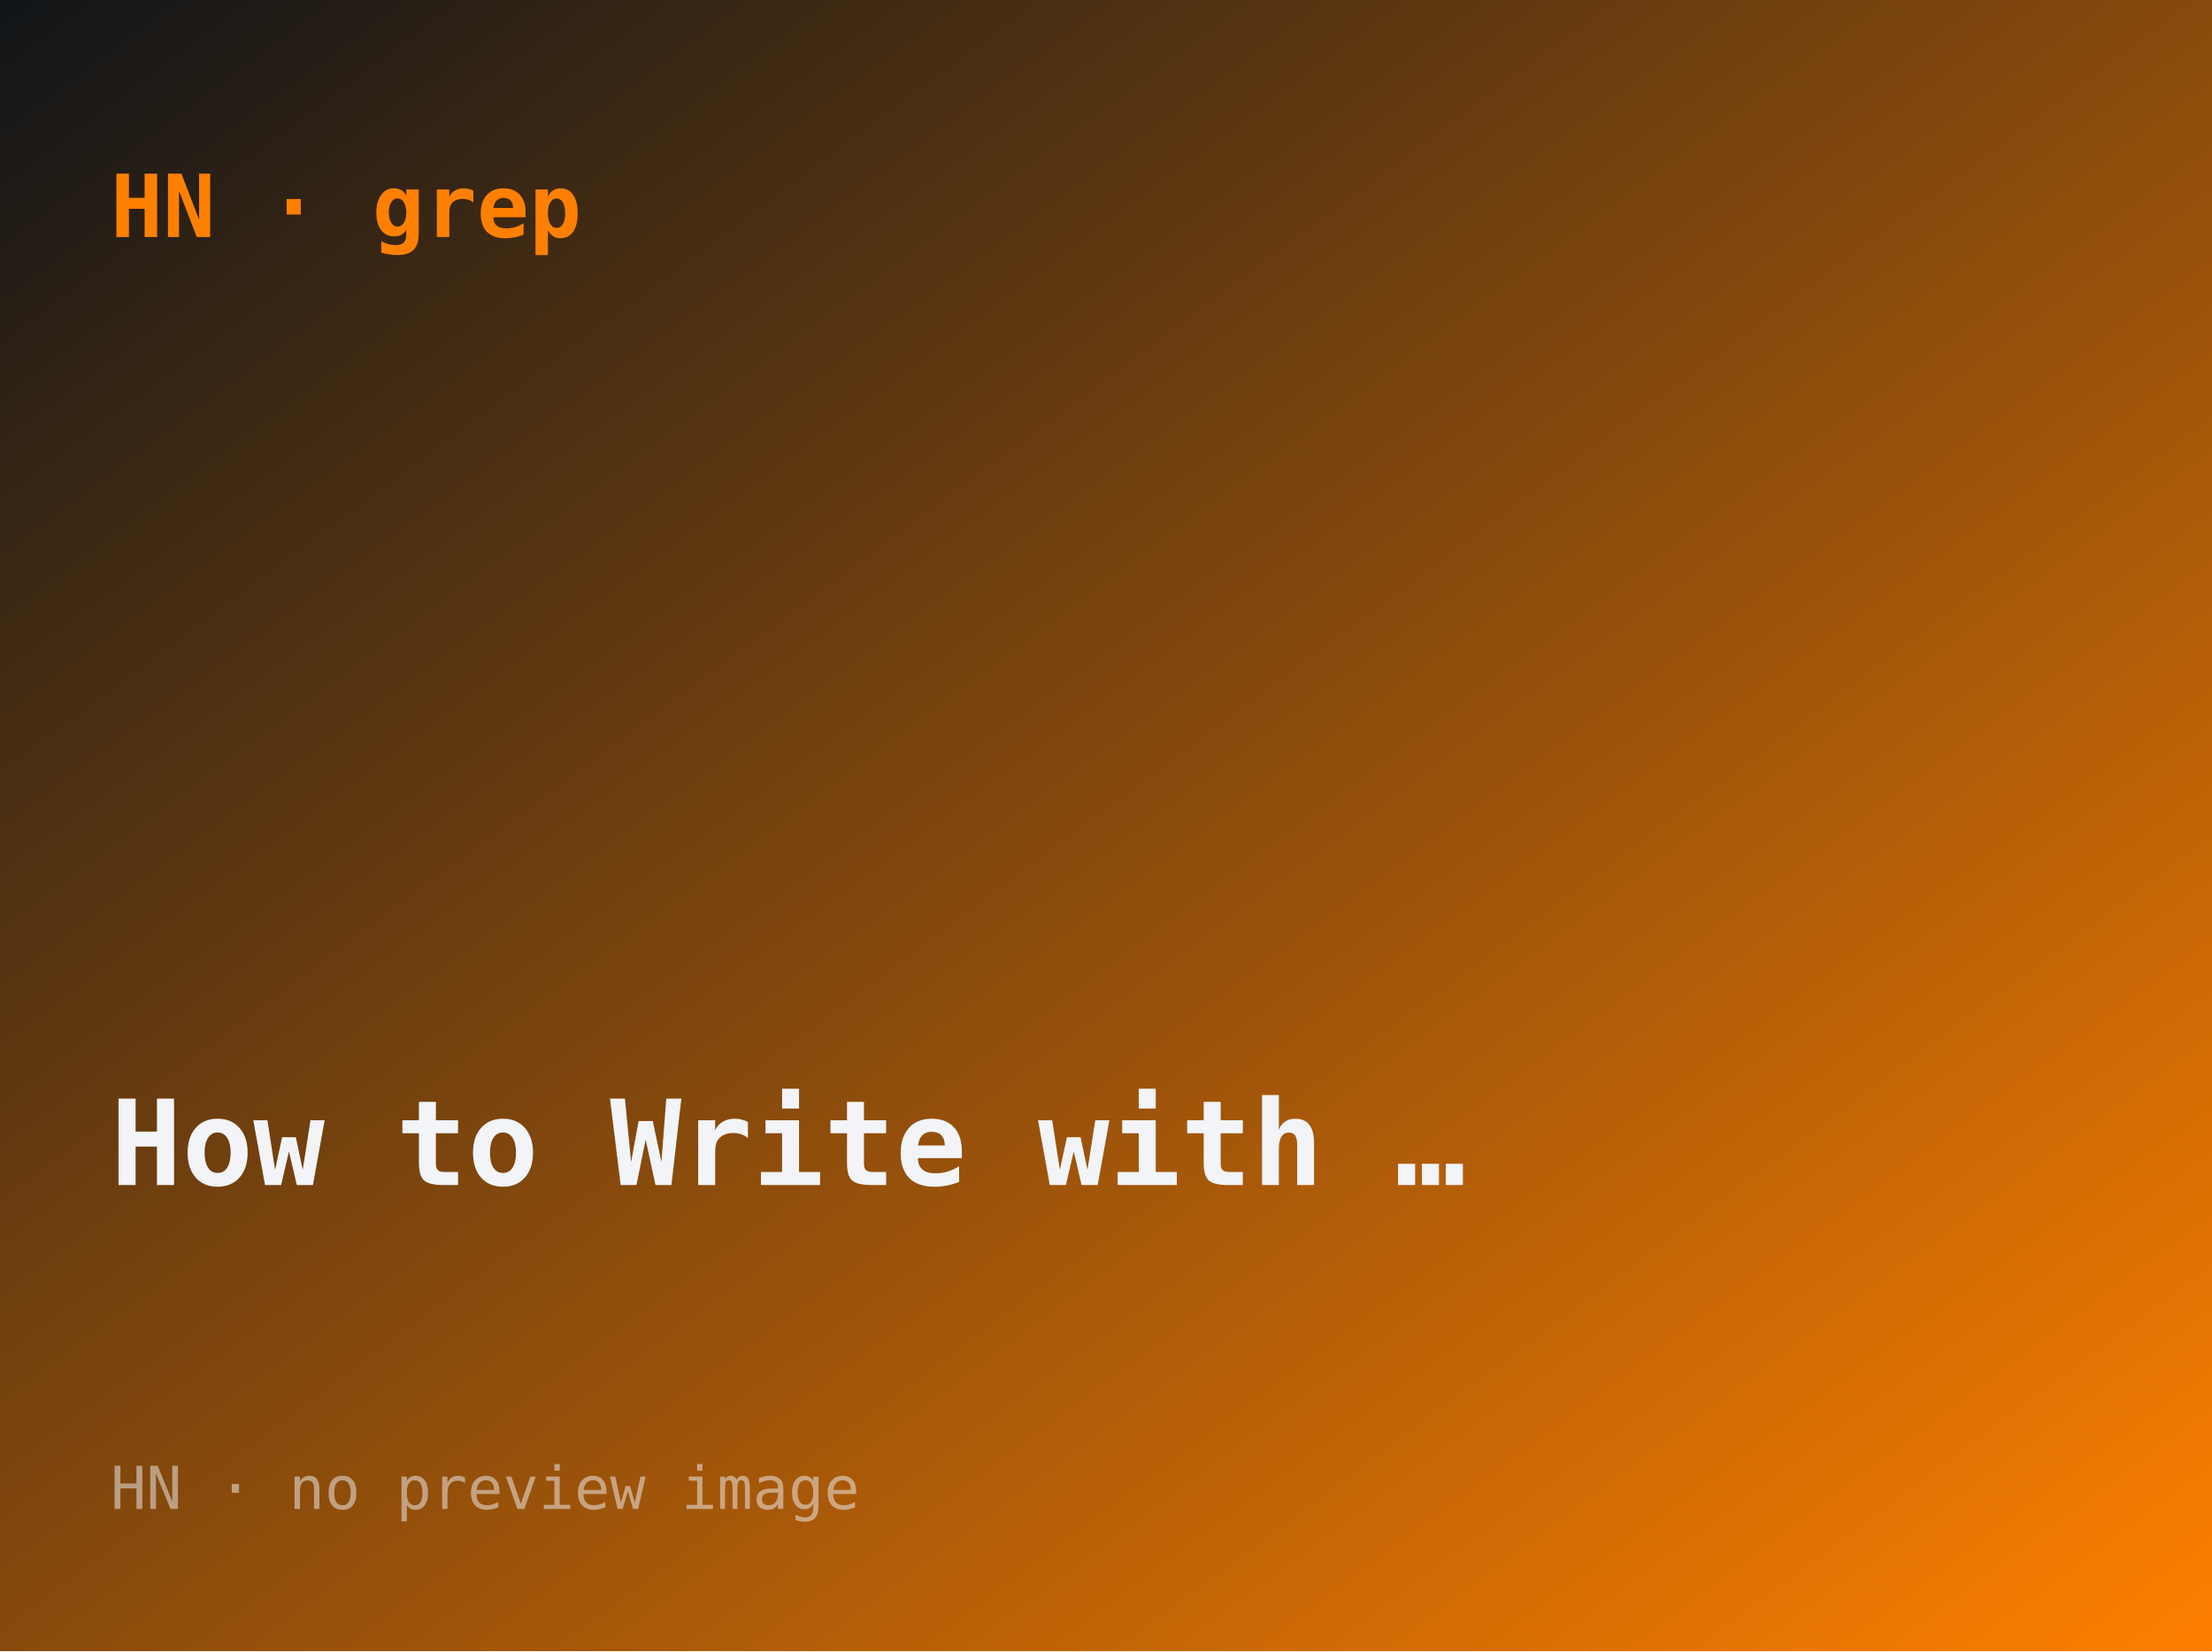
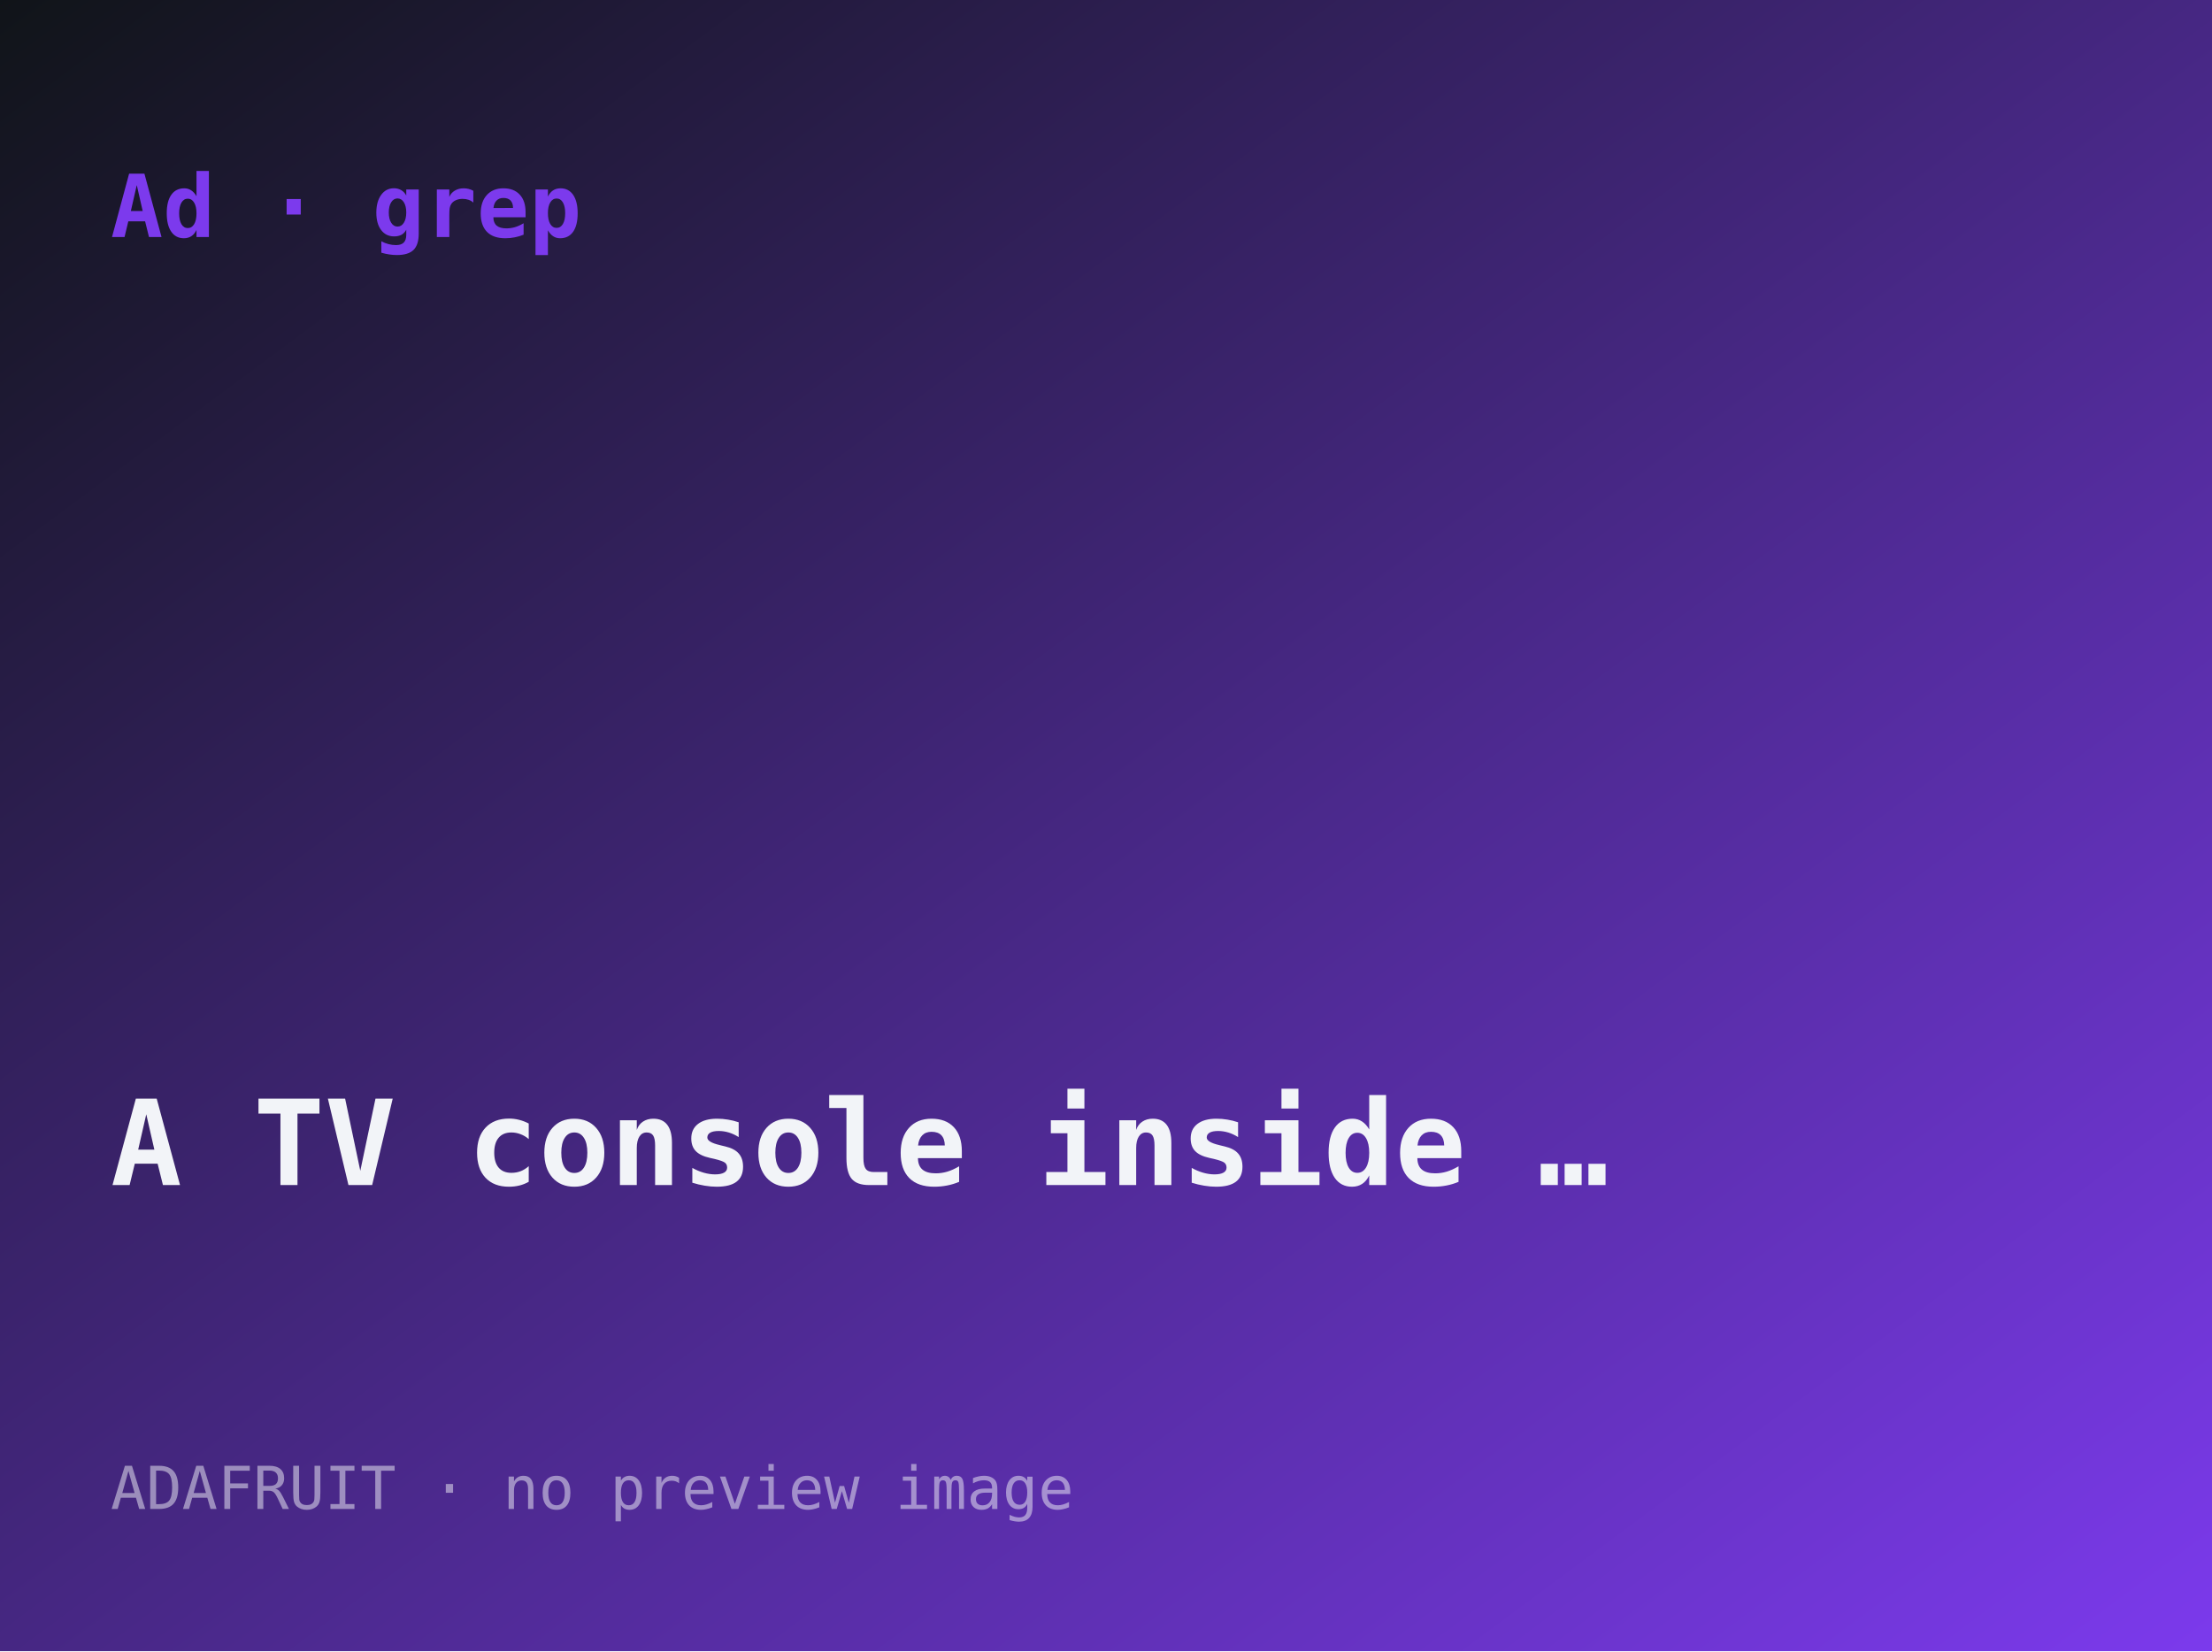
- <svg xmlns="http://www.w3.org/2000/svg" width="560" height="418" viewBox="0 0 560 418" role="img" aria-label="How to Write with an LLM">
+ <svg xmlns="http://www.w3.org/2000/svg" width="560" height="418" viewBox="0 0 560 418" role="img" aria-label="A TV console inside an antenna connector: DOOM runs on the ESP32-S3">
  <defs>
    <linearGradient id="g" x1="0" y1="0" x2="1" y2="1">
      <stop offset="0" stop-color="#101418" />
-       <stop offset="1" stop-color="#ff8000" />
+       <stop offset="1" stop-color="#7c3aed" />
    </linearGradient>
  </defs>
  <rect width="560" height="418" fill="url(#g)" />
-   <text x="28" y="60" font-family="ui-monospace,monospace" font-size="22" fill="#ff8000" font-weight="700">HN · grep</text>
-   <text x="28" y="300" font-family="ui-monospace,monospace" font-size="30" fill="#f2f4f8" font-weight="600">How to Write with …</text>
-   <text x="28" y="382" font-family="ui-monospace,monospace" font-size="15" fill="rgba(242,244,248,.5)">HN · no preview image</text>
+   <text x="28" y="60" font-family="ui-monospace,monospace" font-size="22" fill="#7c3aed" font-weight="700">Ad · grep</text>
+   <text x="28" y="300" font-family="ui-monospace,monospace" font-size="30" fill="#f2f4f8" font-weight="600">A TV console inside …</text>
+   <text x="28" y="382" font-family="ui-monospace,monospace" font-size="15" fill="rgba(242,244,248,.5)">ADAFRUIT · no preview image</text>
</svg>
